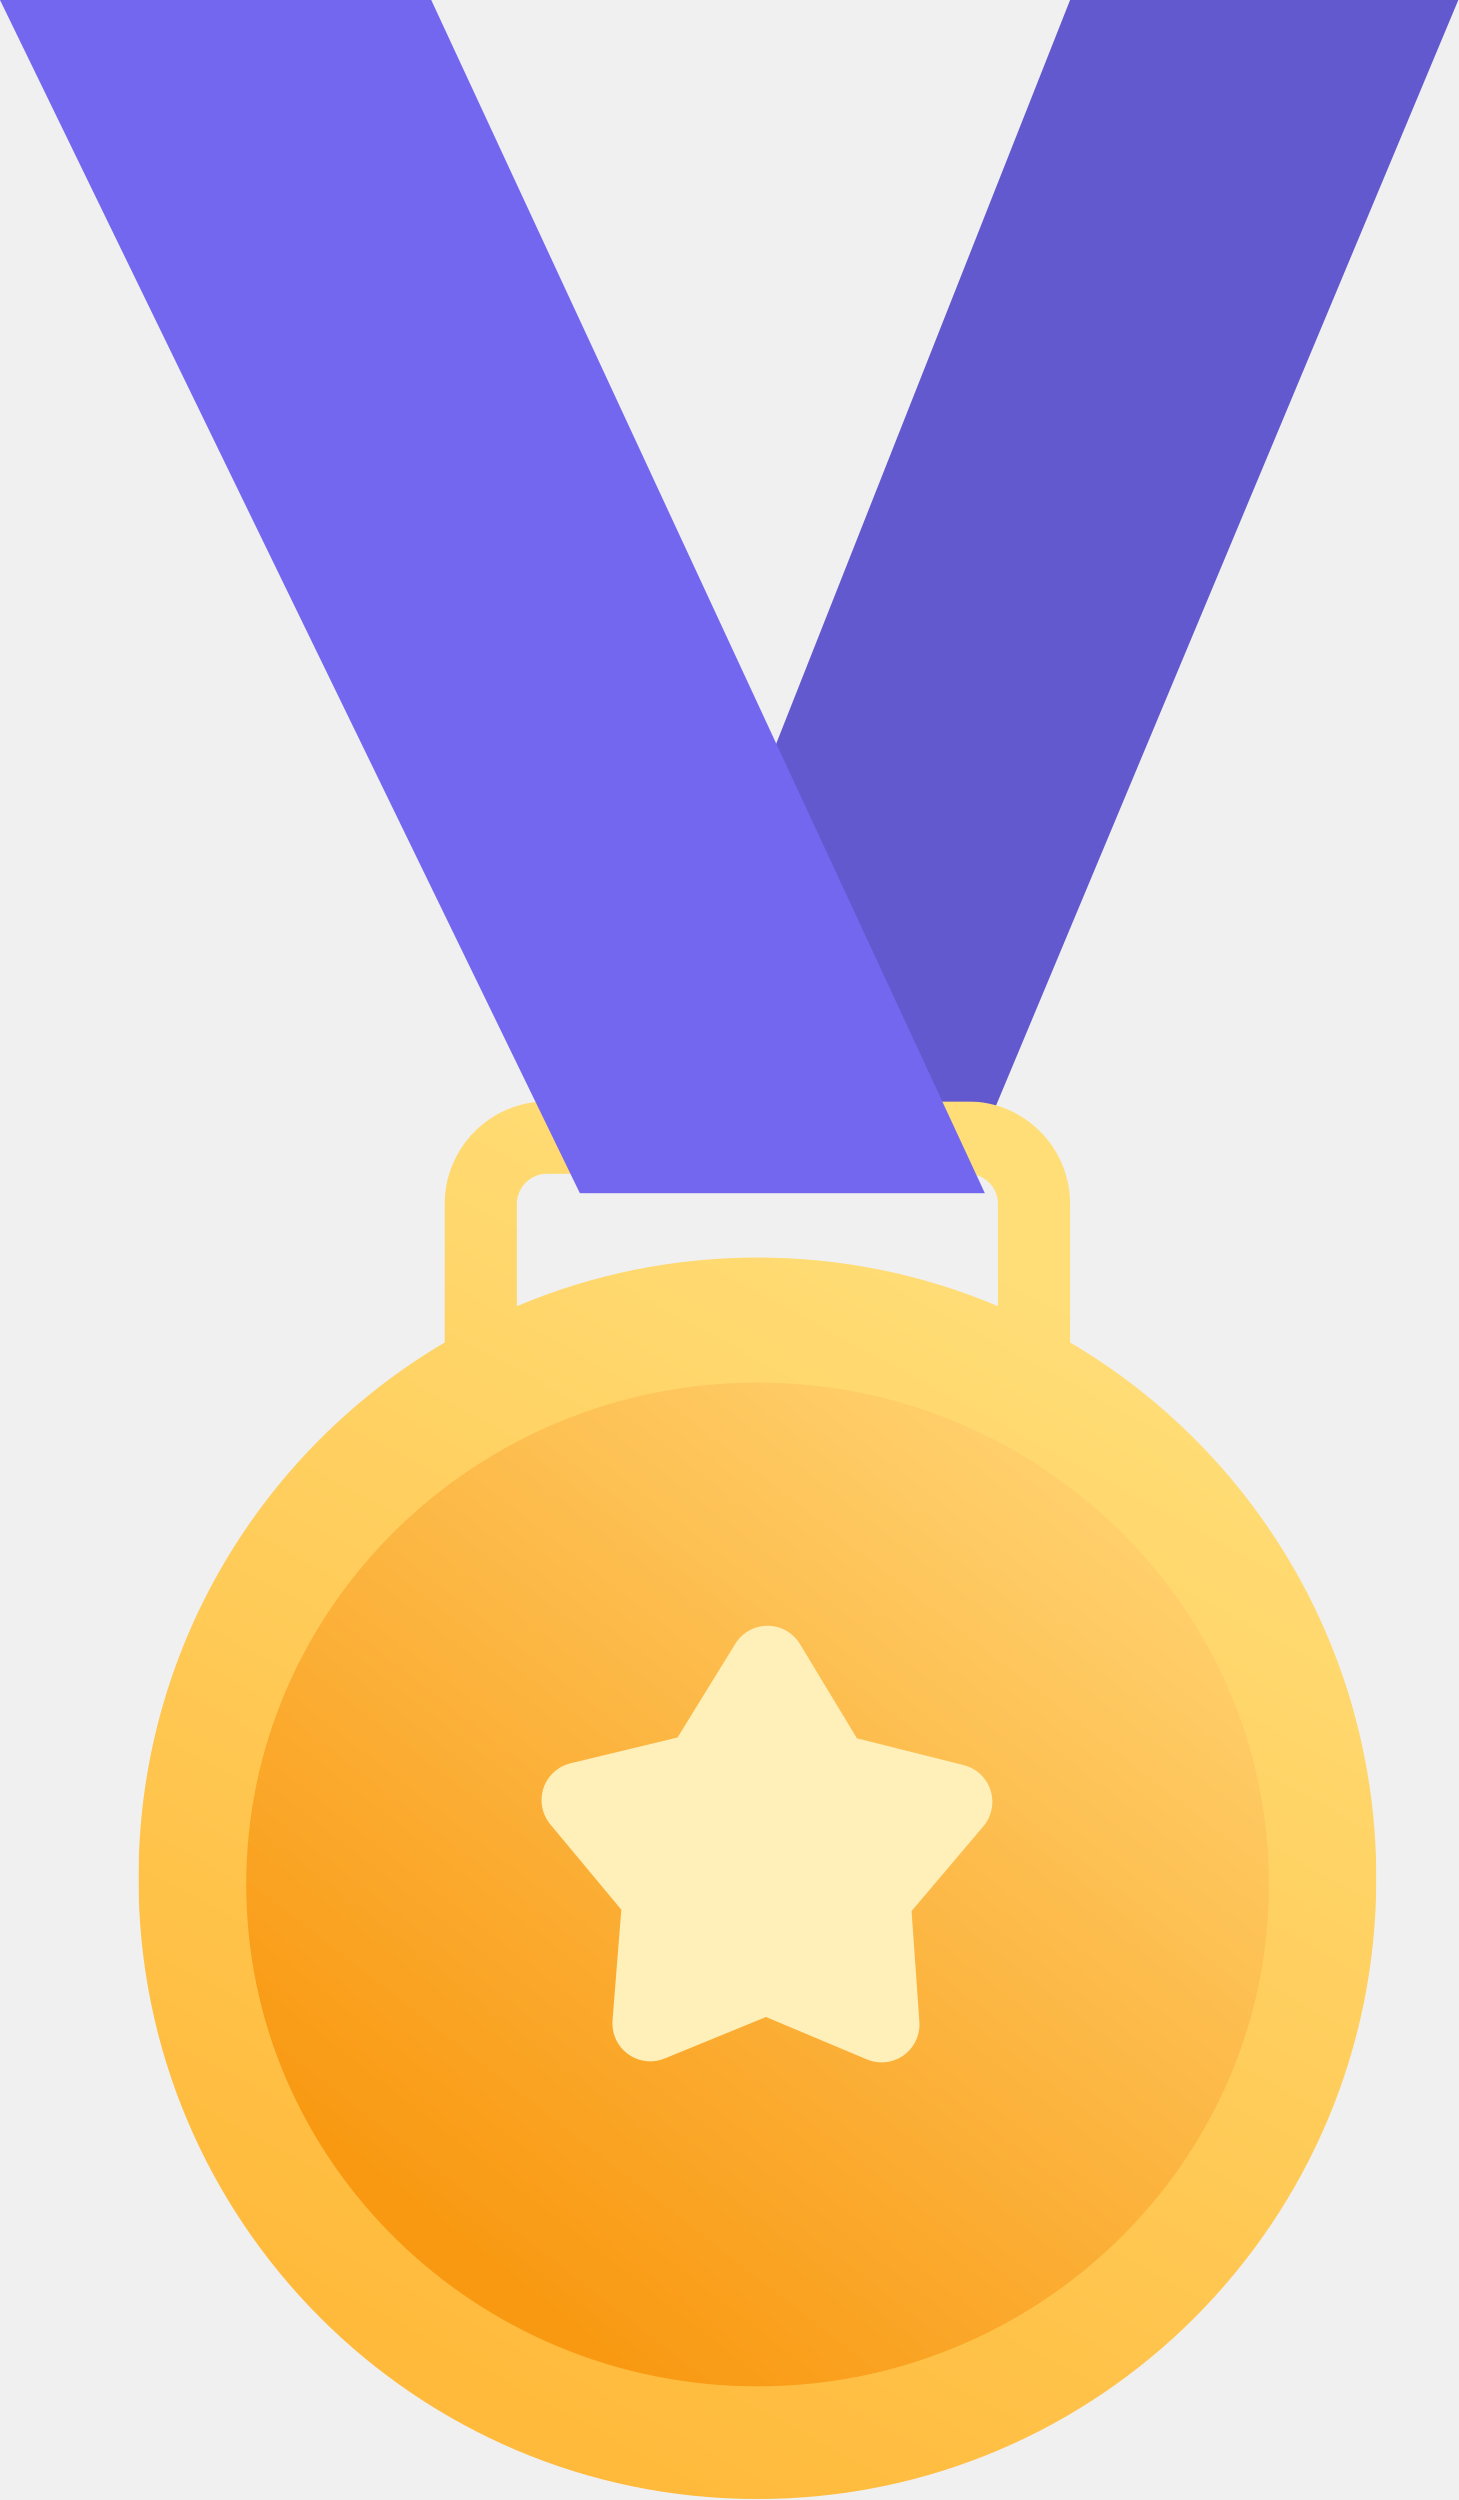
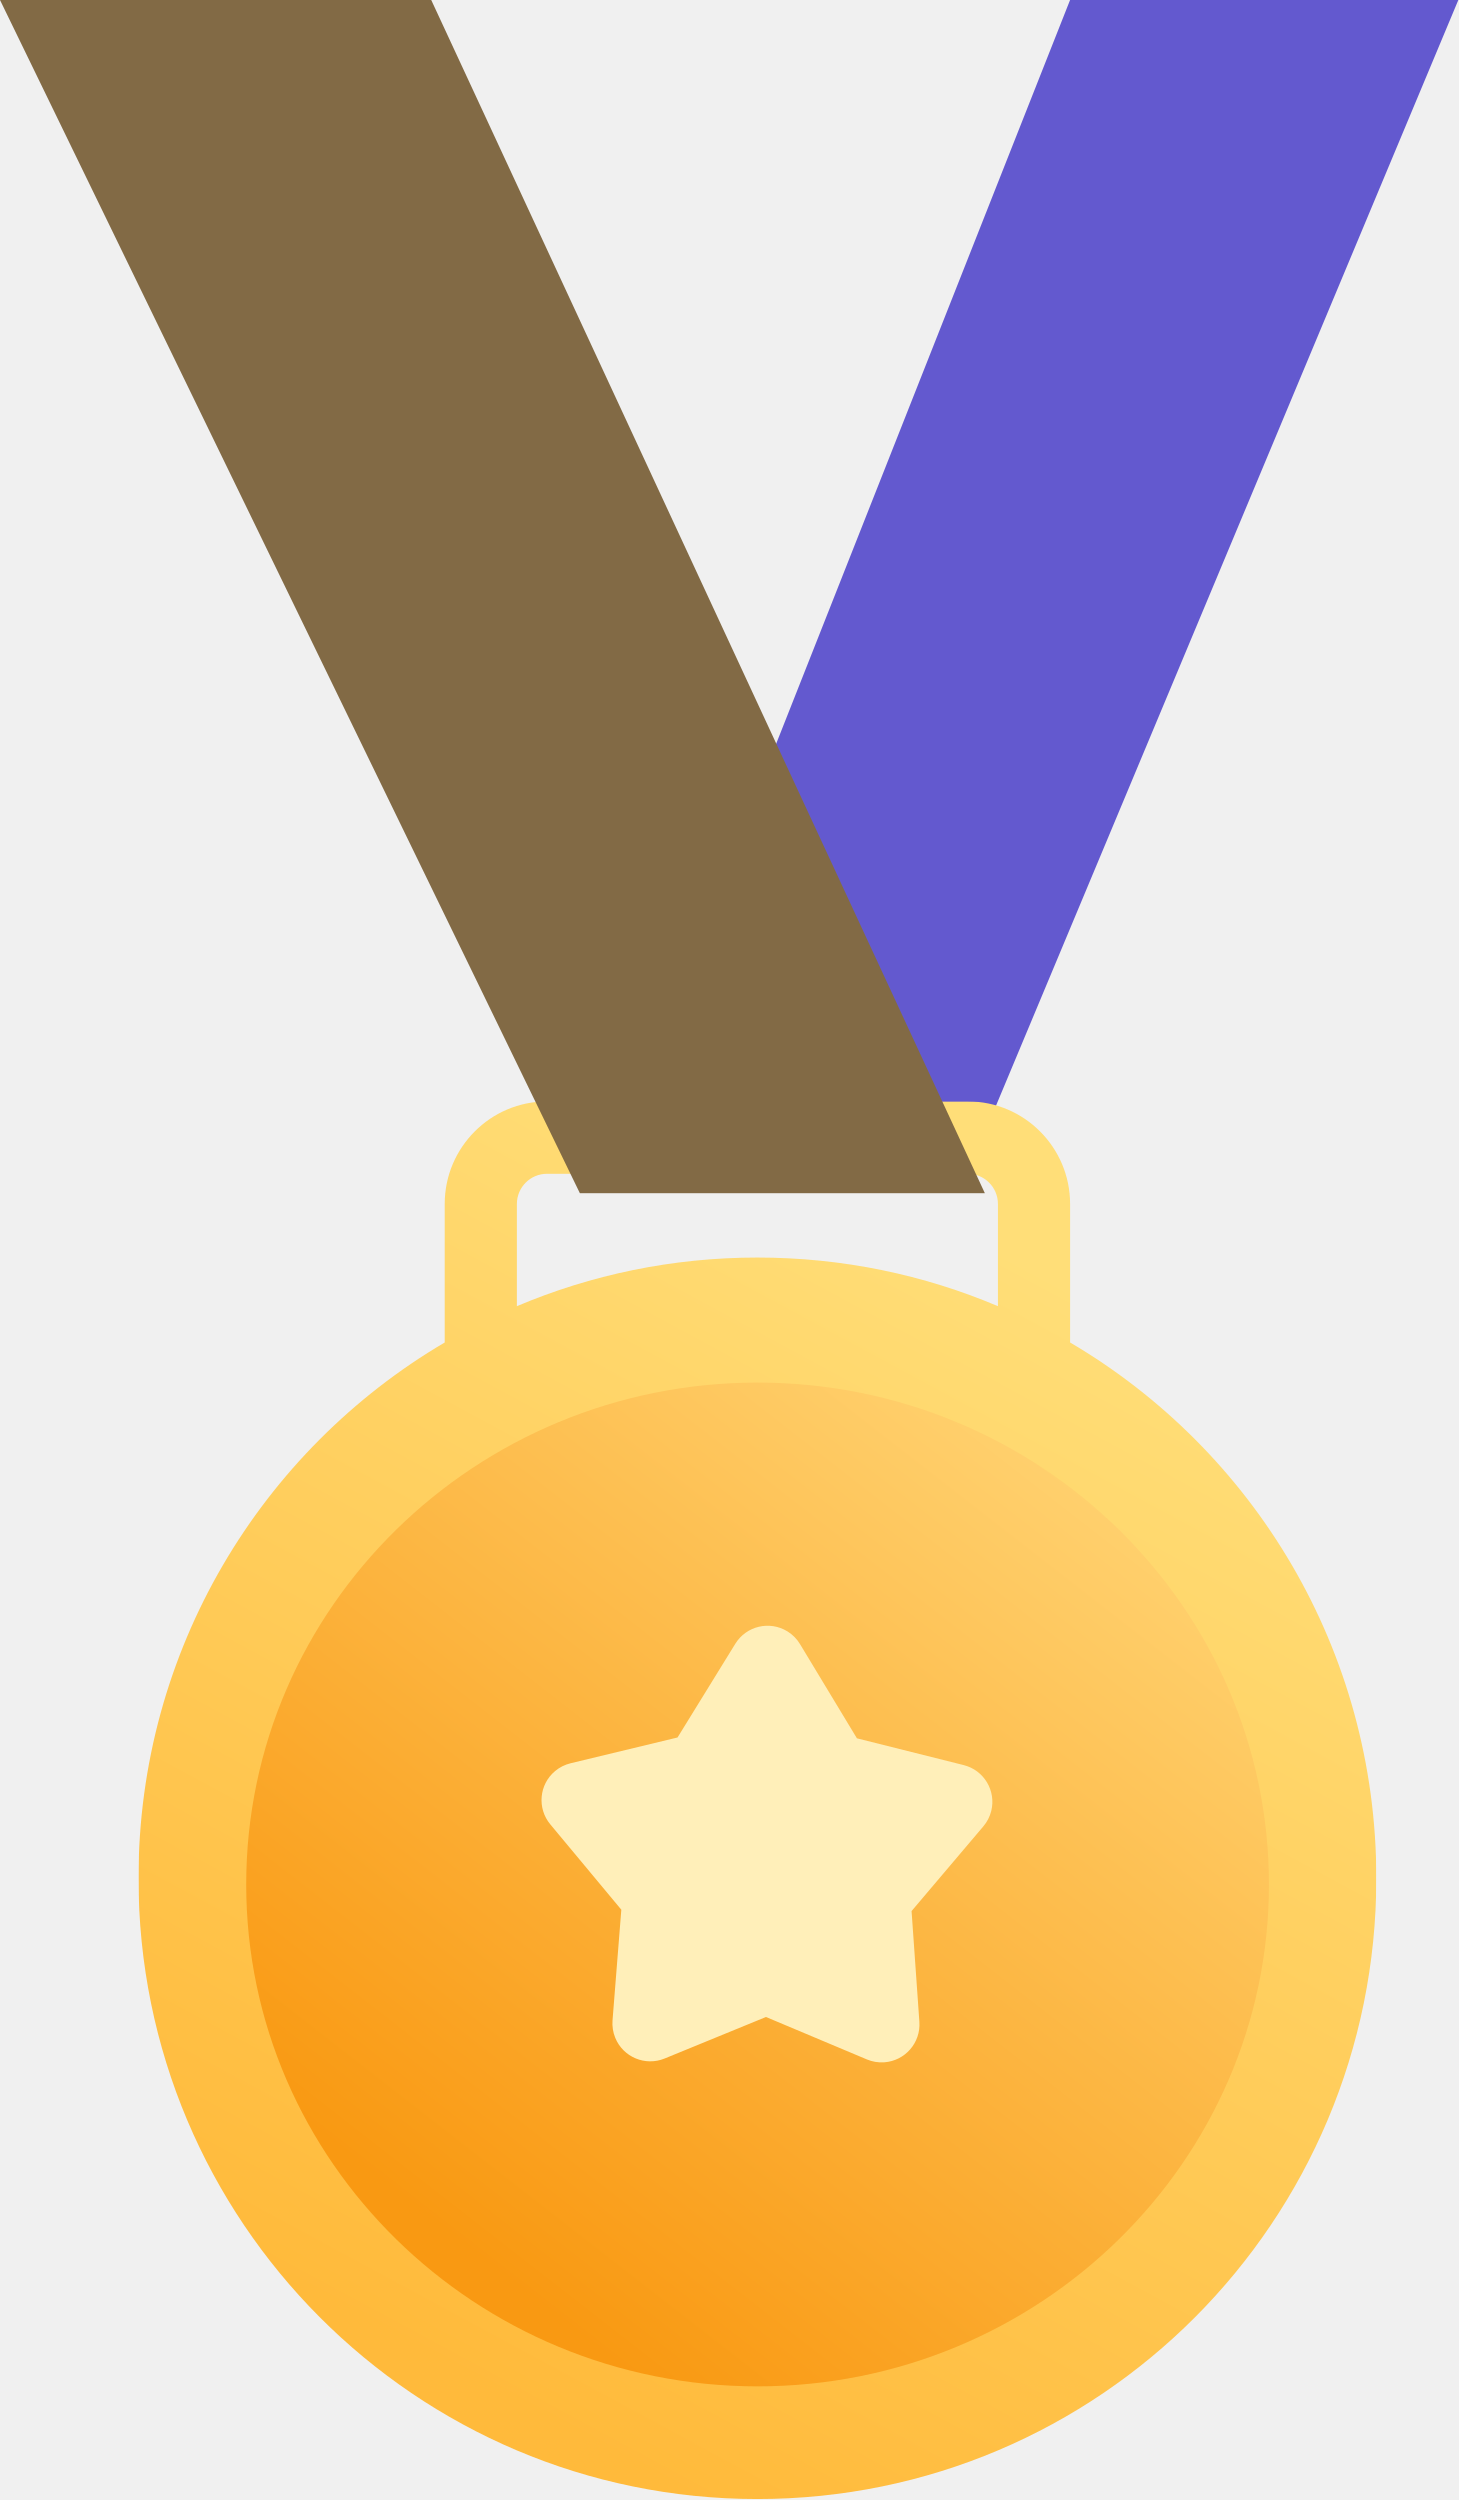
<svg xmlns="http://www.w3.org/2000/svg" xmlns:xlink="http://www.w3.org/1999/xlink" width="77px" height="132px" viewBox="0 0 77 132" version="1.1">
  <defs>
    <polygon id="path-1" points="0.312 0.155 65.67 0.155 65.67 73.949 0.312 73.949" />
    <linearGradient x1="74.194%" y1="12.412%" x2="34.456%" y2="95.336%" id="linearGradient-3">
      <stop stop-color="#FFDE78" offset="0%" />
      <stop stop-color="#FFBA3B" offset="100%" />
    </linearGradient>
    <linearGradient x1="84.444%" y1="12.871%" x2="24.603%" y2="88.537%" id="linearGradient-4">
      <stop stop-color="#FFD06D" offset="0%" />
      <stop stop-color="#F99912" offset="100%" />
    </linearGradient>
  </defs>
  <g id="⚙️-Symbols" stroke="none" stroke-width="1" fill="none" fill-rule="evenodd">
    <g id="28)-Widgets/1)-Advanced/Congratulations" transform="translate(-236, 0)">
      <g id="Badge" transform="translate(236, 0)">
        <polygon id="Fill-1" fill="#6359CF" points="56.5 0 32 62 51.075 62 77 0" />
        <g id="Group-4" transform="translate(7, 58)">
          <mask id="mask-2" fill="white">
            <use xlink:href="#path-1" />
          </mask>
          <g id="Clip-3" />
          <path d="M20.291,10.966 L20.291,5.568 C20.291,4.691 21.003,3.976 21.879,3.976 L44.103,3.976 C44.978,3.976 45.691,4.691 45.691,5.568 L45.691,10.966 C41.787,9.312 37.495,8.398 32.991,8.398 C28.487,8.398 24.195,9.312 20.291,10.966 M49.501,12.883 L49.501,5.568 C49.501,2.583 47.079,0.155 44.103,0.155 L21.879,0.155 C18.902,0.155 16.481,2.583 16.481,5.568 L16.481,12.883 C6.808,18.574 0.312,29.113 0.312,41.174 C0.312,59.275 14.943,73.949 32.991,73.949 C51.039,73.949 65.67,59.275 65.67,41.174 C65.67,29.113 59.175,18.574 49.501,12.883" id="Fill-2" fill="url(#linearGradient-3)" mask="url(#mask-2)" />
        </g>
        <path d="M40,126 C25.111,126 13,114.113 13,99.5 C13,84.887 25.111,73 40,73 C54.888,73 67,84.887 67,99.5 C67,114.113 54.888,126 40,126" id="Fill-5" fill="url(#linearGradient-4)" />
        <path d="M45.772,108.738 L40.443,106.497 L40.443,106.497 L35.094,108.689 C34.072,109.108 32.903,108.619 32.485,107.597 C32.366,107.307 32.317,106.993 32.341,106.68 L32.806,100.833 L32.806,100.833 L29.055,96.325 C28.349,95.476 28.464,94.214 29.314,93.508 C29.549,93.312 29.826,93.173 30.124,93.101 L35.774,91.739 L35.774,91.739 L38.825,86.79 C39.404,85.85 40.637,85.558 41.577,86.137 C41.848,86.304 42.075,86.533 42.239,86.806 L45.245,91.783 L45.245,91.783 L50.883,93.197 C51.955,93.466 52.605,94.552 52.337,95.624 C52.262,95.921 52.12,96.197 51.922,96.43 L48.131,100.904 L48.131,100.904 L48.543,106.755 C48.62,107.856 47.79,108.812 46.688,108.89 C46.375,108.912 46.061,108.86 45.772,108.738 Z" id="Fill-105" fill="#FFEFB9" />
-         <polygon id="Fill-116" fill="#7367F0" points="1.5262791e-13 0 22.769 0 52 63 30.617 63" />
+         <polygon id="Fill-116" fill="#826A45" points="1.5262791e-13 0 22.769 0 52 63 30.617 63" />
      </g>
    </g>
  </g>
</svg>
